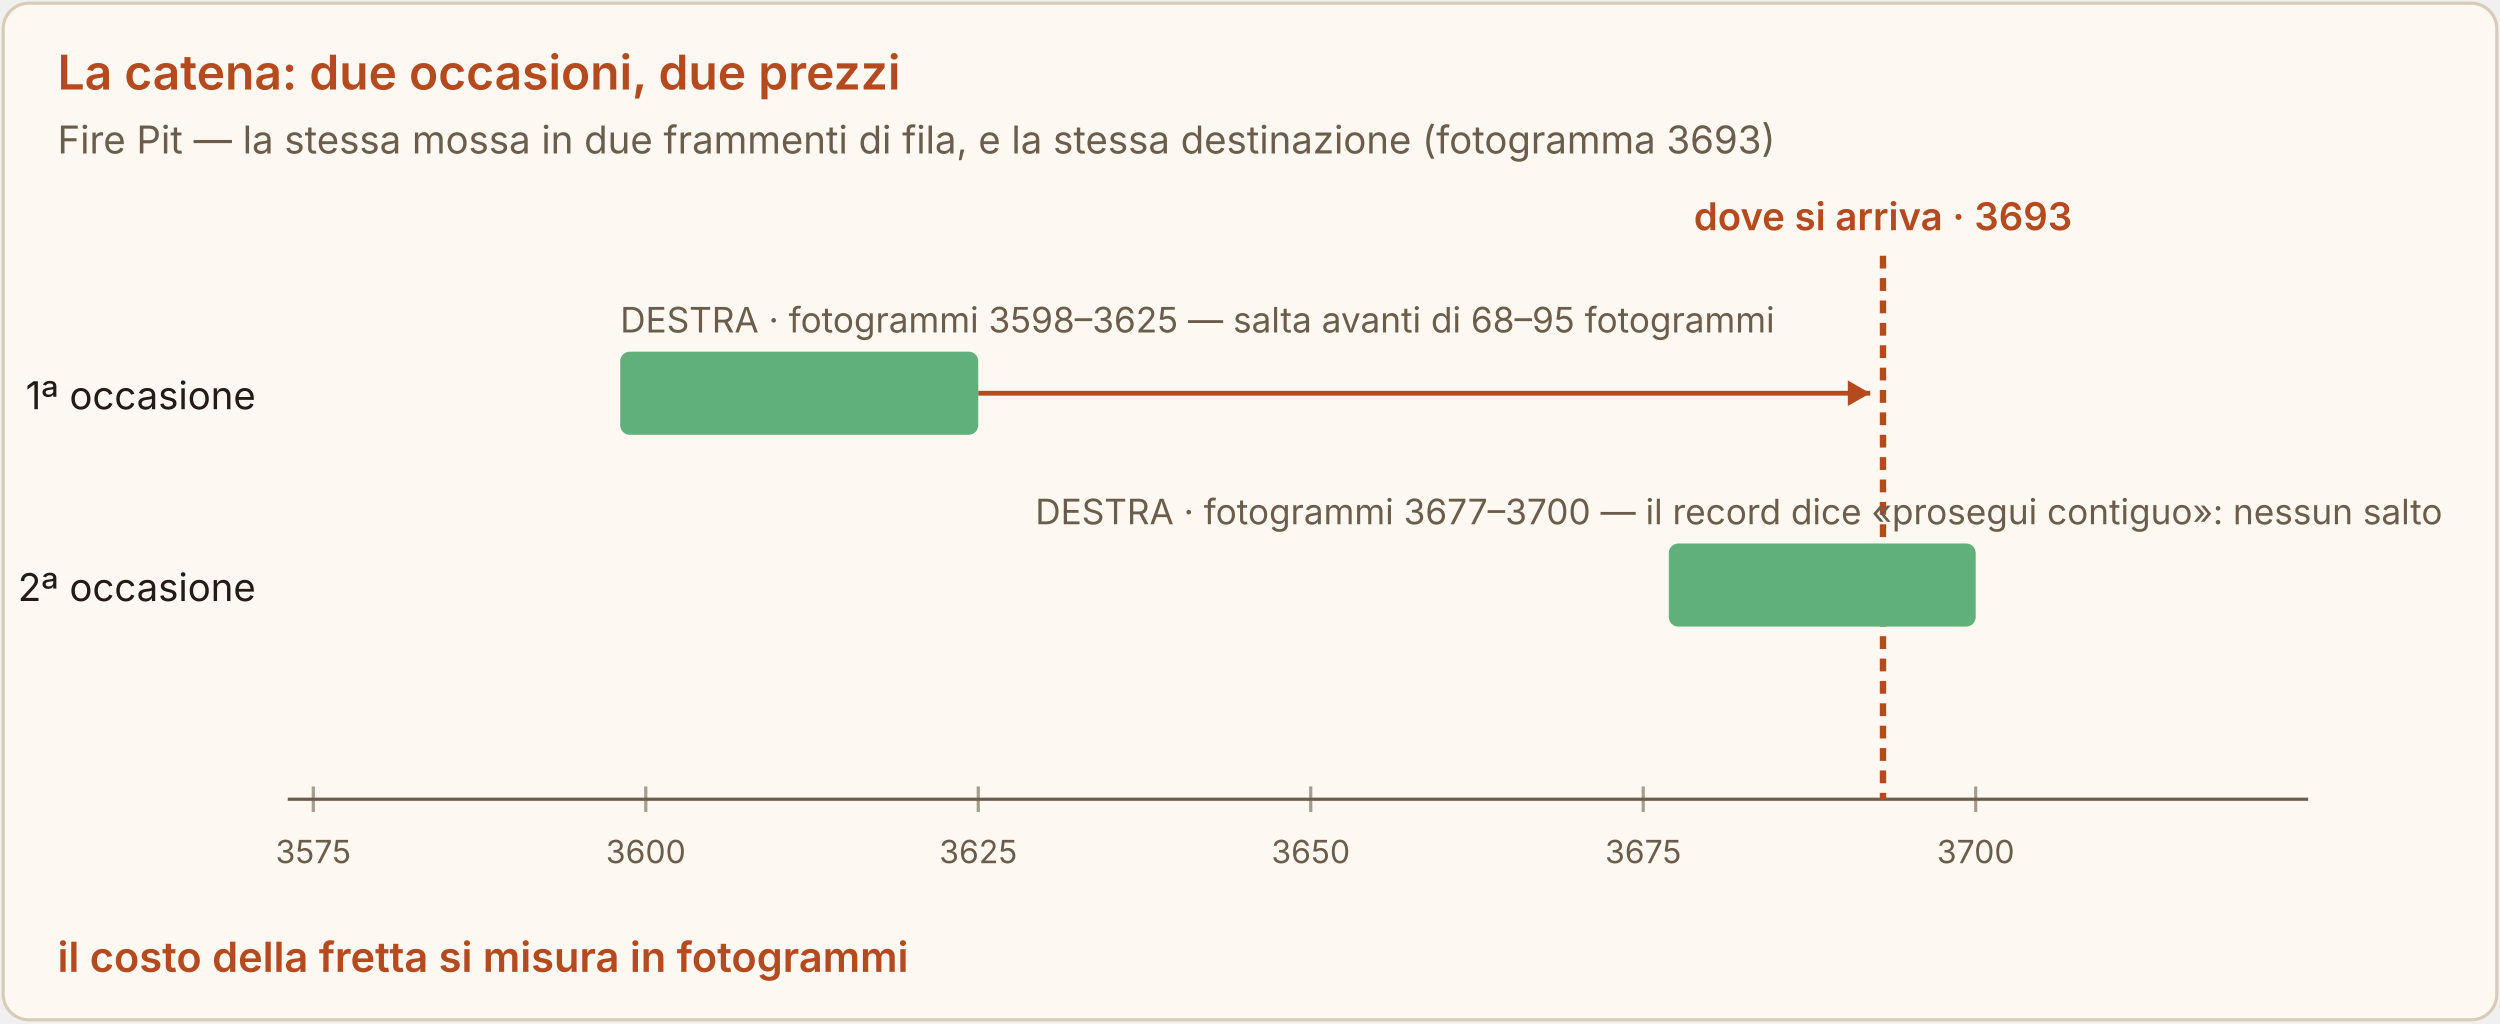
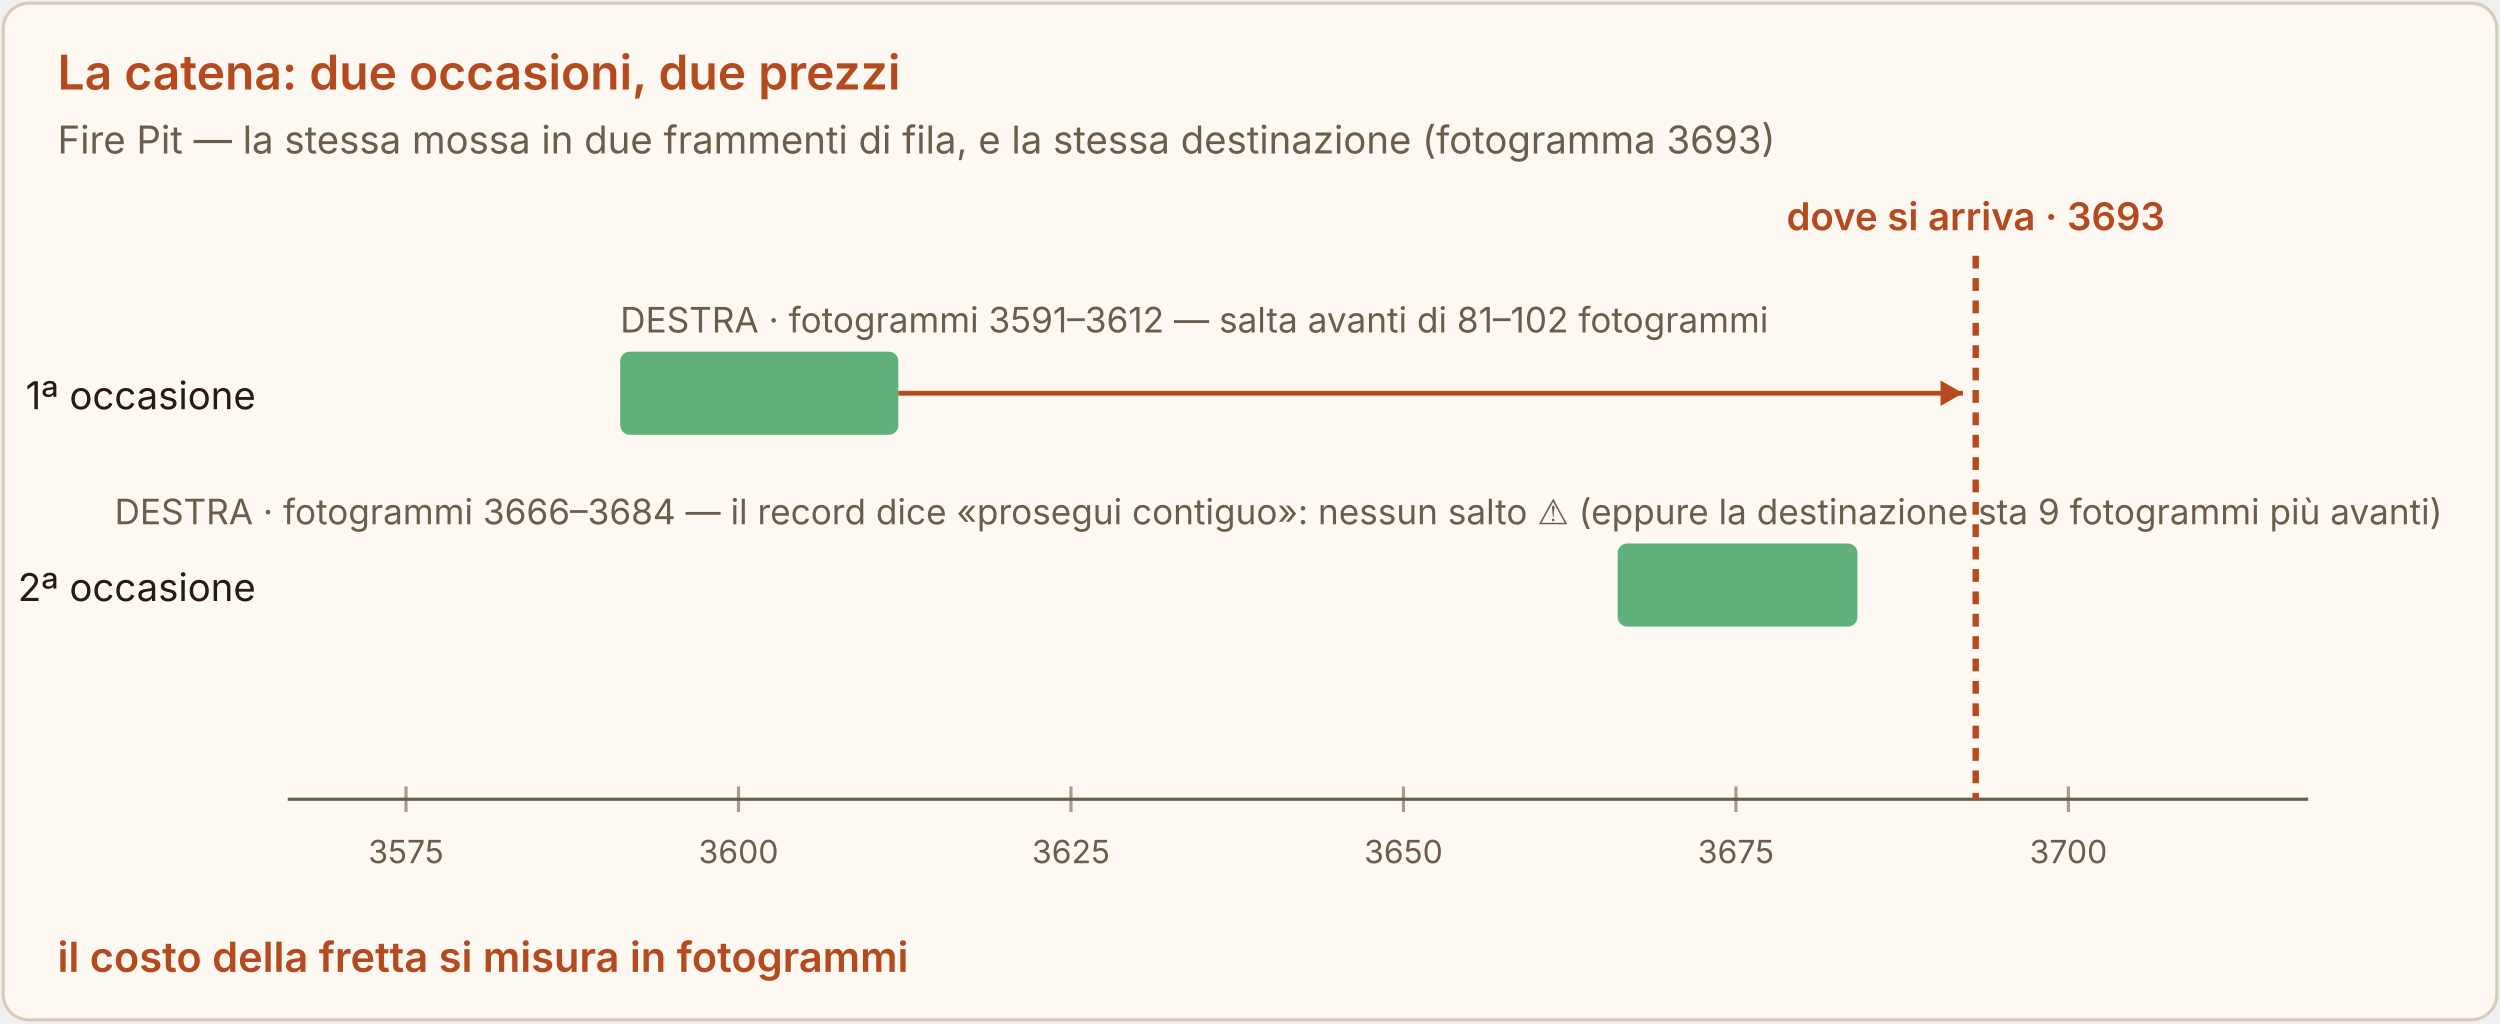
<svg xmlns="http://www.w3.org/2000/svg" width="782" height="320" viewBox="0 0 782 320" font-family="Inter,DejaVu Sans,sans-serif">
  <defs>
    <pattern id="tMorte" width="6" height="6" patternUnits="userSpaceOnUse" patternTransform="rotate(45)">
      <line x1="0" y1="0" x2="0" y2="6" stroke="#FFFFFF" stroke-width="2" opacity=".55" />
    </pattern>
    <pattern id="tAttesa" width="5" height="5" patternUnits="userSpaceOnUse">
      <circle cx="1.5" cy="1.5" r="1" fill="#8C8072" opacity=".55" />
    </pattern>
  </defs>
  <rect x="1" y="1" width="780" height="318" fill="#FDF9F2" stroke="#D8CBB8" stroke-width="1" rx="8" />
  <text x="18" y="28" fill="#B44A1E" font-size="15" font-weight="600">La catena: due occasioni, due prezzi</text>
  <text x="18" y="48" fill="#6B5D4B" font-size="12">Fire Pit — la stessa mossa in due frammenti di fila, e la stessa destinazione (fotogramma 3693)</text>
  <line x1="90" y1="250" x2="722" y2="250" stroke="#6B5D4B" stroke-width="1" />
-   <line x1="98" y1="246" x2="98" y2="254" stroke="#6B5D4B" stroke-width="1" opacity=".6" />
-   <text x="98" y="270" fill="#6B5D4B" font-size="10" text-anchor="middle">3575</text>
-   <line x1="202" y1="246" x2="202" y2="254" stroke="#6B5D4B" stroke-width="1" opacity=".6" />
-   <text x="202" y="270" fill="#6B5D4B" font-size="10" text-anchor="middle">3600</text>
-   <line x1="306" y1="246" x2="306" y2="254" stroke="#6B5D4B" stroke-width="1" opacity=".6" />
-   <text x="306" y="270" fill="#6B5D4B" font-size="10" text-anchor="middle">3625</text>
-   <line x1="410" y1="246" x2="410" y2="254" stroke="#6B5D4B" stroke-width="1" opacity=".6" />
-   <text x="410" y="270" fill="#6B5D4B" font-size="10" text-anchor="middle">3650</text>
-   <line x1="514" y1="246" x2="514" y2="254" stroke="#6B5D4B" stroke-width="1" opacity=".6" />
-   <text x="514" y="270" fill="#6B5D4B" font-size="10" text-anchor="middle">3675</text>
-   <line x1="618" y1="246" x2="618" y2="254" stroke="#6B5D4B" stroke-width="1" opacity=".6" />
-   <text x="618" y="270" fill="#6B5D4B" font-size="10" text-anchor="middle">3700</text>
-   <line x1="589" y1="80" x2="589" y2="250" stroke="#B44A1E" stroke-width="2" stroke-dasharray="4 3" />
-   <text x="589" y="72" fill="#B44A1E" font-size="12" font-weight="600" text-anchor="middle">dove si arriva · 3693</text>
-   <rect x="194" y="110" width="112" height="26" fill="#5FB07A" rx="3" />
+   <line x1="127" y1="246" x2="127" y2="254" stroke="#6B5D4B" stroke-width="1" opacity=".6" />
+   <text x="127" y="270" fill="#6B5D4B" font-size="10" text-anchor="middle">3575</text>
+   <line x1="231" y1="246" x2="231" y2="254" stroke="#6B5D4B" stroke-width="1" opacity=".6" />
+   <text x="231" y="270" fill="#6B5D4B" font-size="10" text-anchor="middle">3600</text>
+   <line x1="335" y1="246" x2="335" y2="254" stroke="#6B5D4B" stroke-width="1" opacity=".6" />
+   <text x="335" y="270" fill="#6B5D4B" font-size="10" text-anchor="middle">3625</text>
+   <line x1="439" y1="246" x2="439" y2="254" stroke="#6B5D4B" stroke-width="1" opacity=".6" />
+   <text x="439" y="270" fill="#6B5D4B" font-size="10" text-anchor="middle">3650</text>
+   <line x1="543" y1="246" x2="543" y2="254" stroke="#6B5D4B" stroke-width="1" opacity=".6" />
+   <text x="543" y="270" fill="#6B5D4B" font-size="10" text-anchor="middle">3675</text>
+   <line x1="647" y1="246" x2="647" y2="254" stroke="#6B5D4B" stroke-width="1" opacity=".6" />
+   <text x="647" y="270" fill="#6B5D4B" font-size="10" text-anchor="middle">3700</text>
+   <line x1="618" y1="80" x2="618" y2="250" stroke="#B44A1E" stroke-width="2" stroke-dasharray="4 3" />
+   <text x="618" y="72" fill="#B44A1E" font-size="12" font-weight="600" text-anchor="middle">dove si arriva · 3693</text>
+   <rect x="194" y="110" width="87" height="26" fill="#5FB07A" rx="3" />
  <text x="80" y="128" fill="#241C14" font-size="12" text-anchor="end">1ª occasione</text>
-   <line x1="306" y1="123" x2="585" y2="123" stroke="#B44A1E" stroke-width="1.5" />
-   <path d="M585 123 l-7 -4 l0 8 z" fill="#B44A1E" />
-   <text x="194" y="104" fill="#6B5D4B" font-size="11">DESTRA · fotogrammi 3598–3625 — salta avanti di 68–95 fotogrammi</text>
-   <rect x="522" y="170" width="96" height="26" fill="#5FB07A" rx="3" />
+   <line x1="281" y1="123" x2="614" y2="123" stroke="#B44A1E" stroke-width="1.5" />
+   <path d="M614 123 l-7 -4 l0 8 z" fill="#B44A1E" />
+   <text x="194" y="104" fill="#6B5D4B" font-size="11">DESTRA · fotogrammi 3591–3612 — salta avanti di 81–102 fotogrammi</text>
+   <rect x="506" y="170" width="75" height="26" fill="#5FB07A" rx="3" />
  <text x="80" y="188" fill="#241C14" font-size="12" text-anchor="end">2ª occasione</text>
-   <text x="764" text-anchor="end" y="164" fill="#6B5D4B" font-size="11">DESTRA · fotogrammi 3677–3700 — il record dice «prosegui contiguo»: nessun salto</text>
+   <text x="764" text-anchor="end" y="164" fill="#6B5D4B" font-size="11">DESTRA · fotogrammi 3666–3684 — il record dice «prosegui contiguo»: nessun salto ⚠️ (eppure la destinazione sta 9 fotogrammi più avanti)</text>
  <text x="18" y="304" fill="#B44A1E" font-size="13" font-weight="600">il costo della fretta si misura in fotogrammi</text>
</svg>
